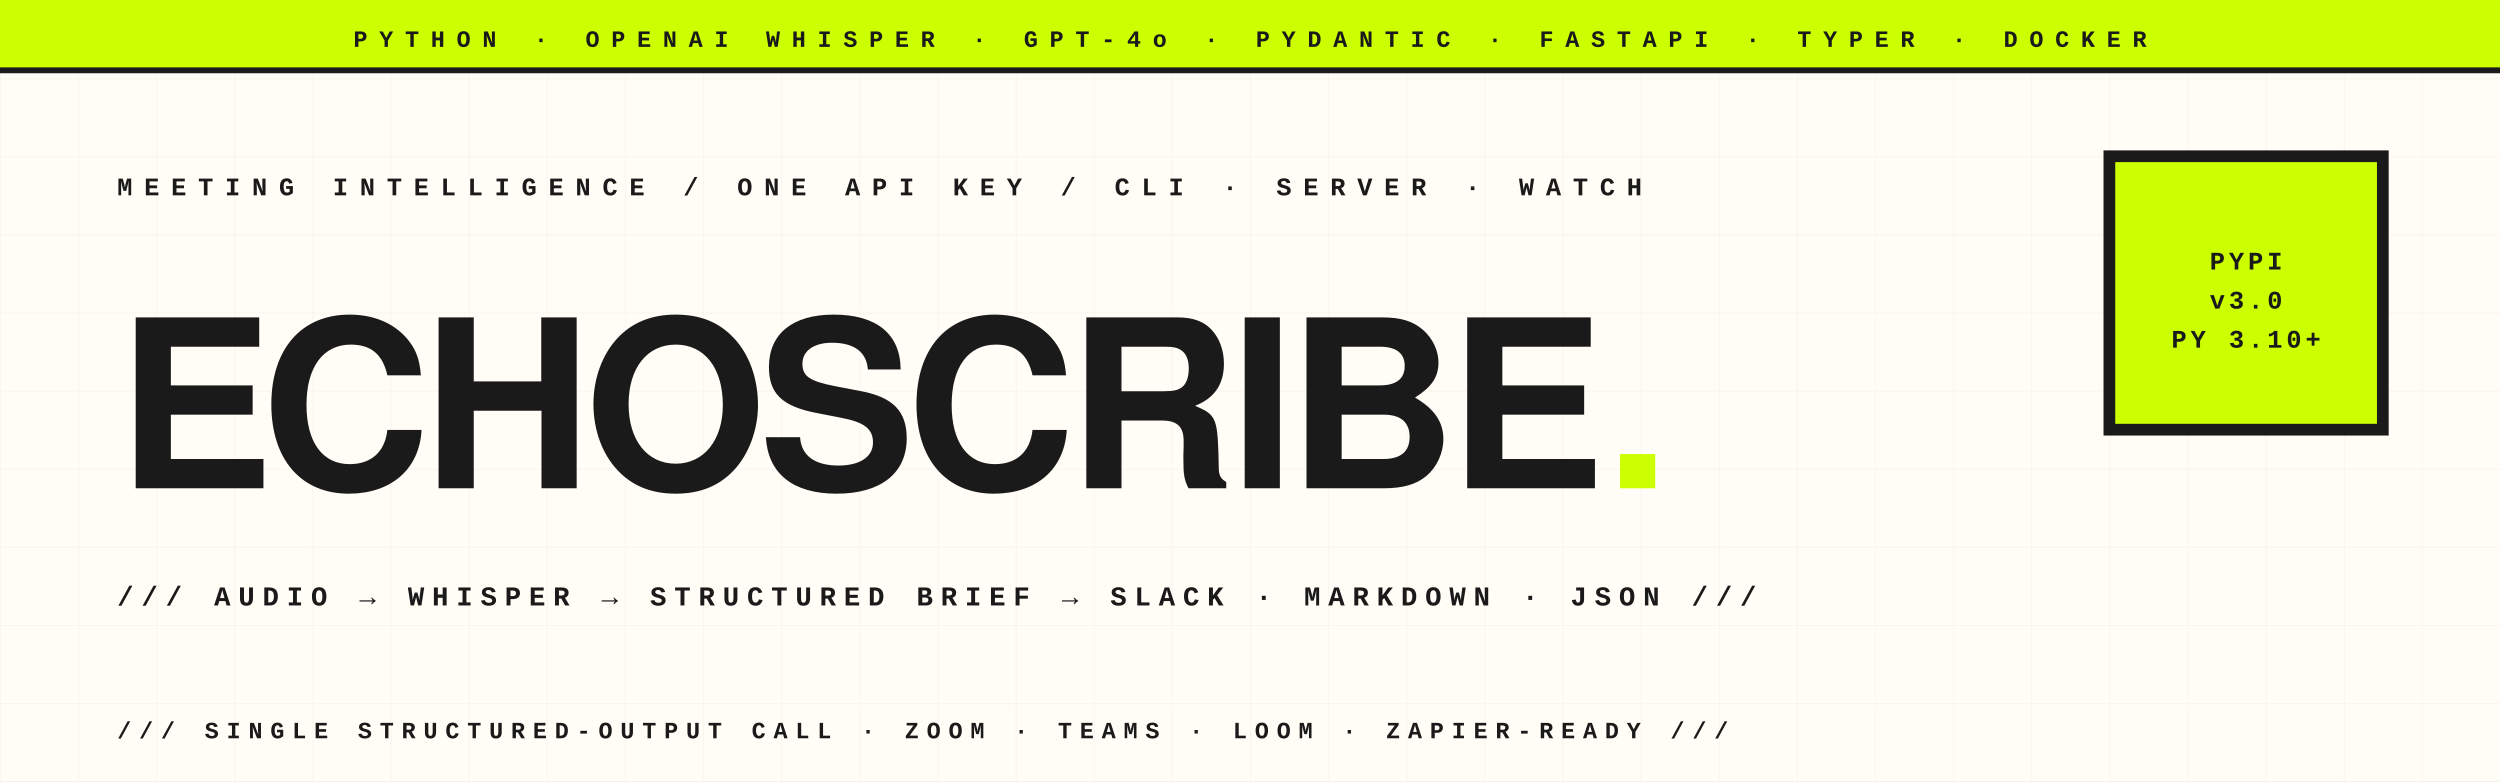
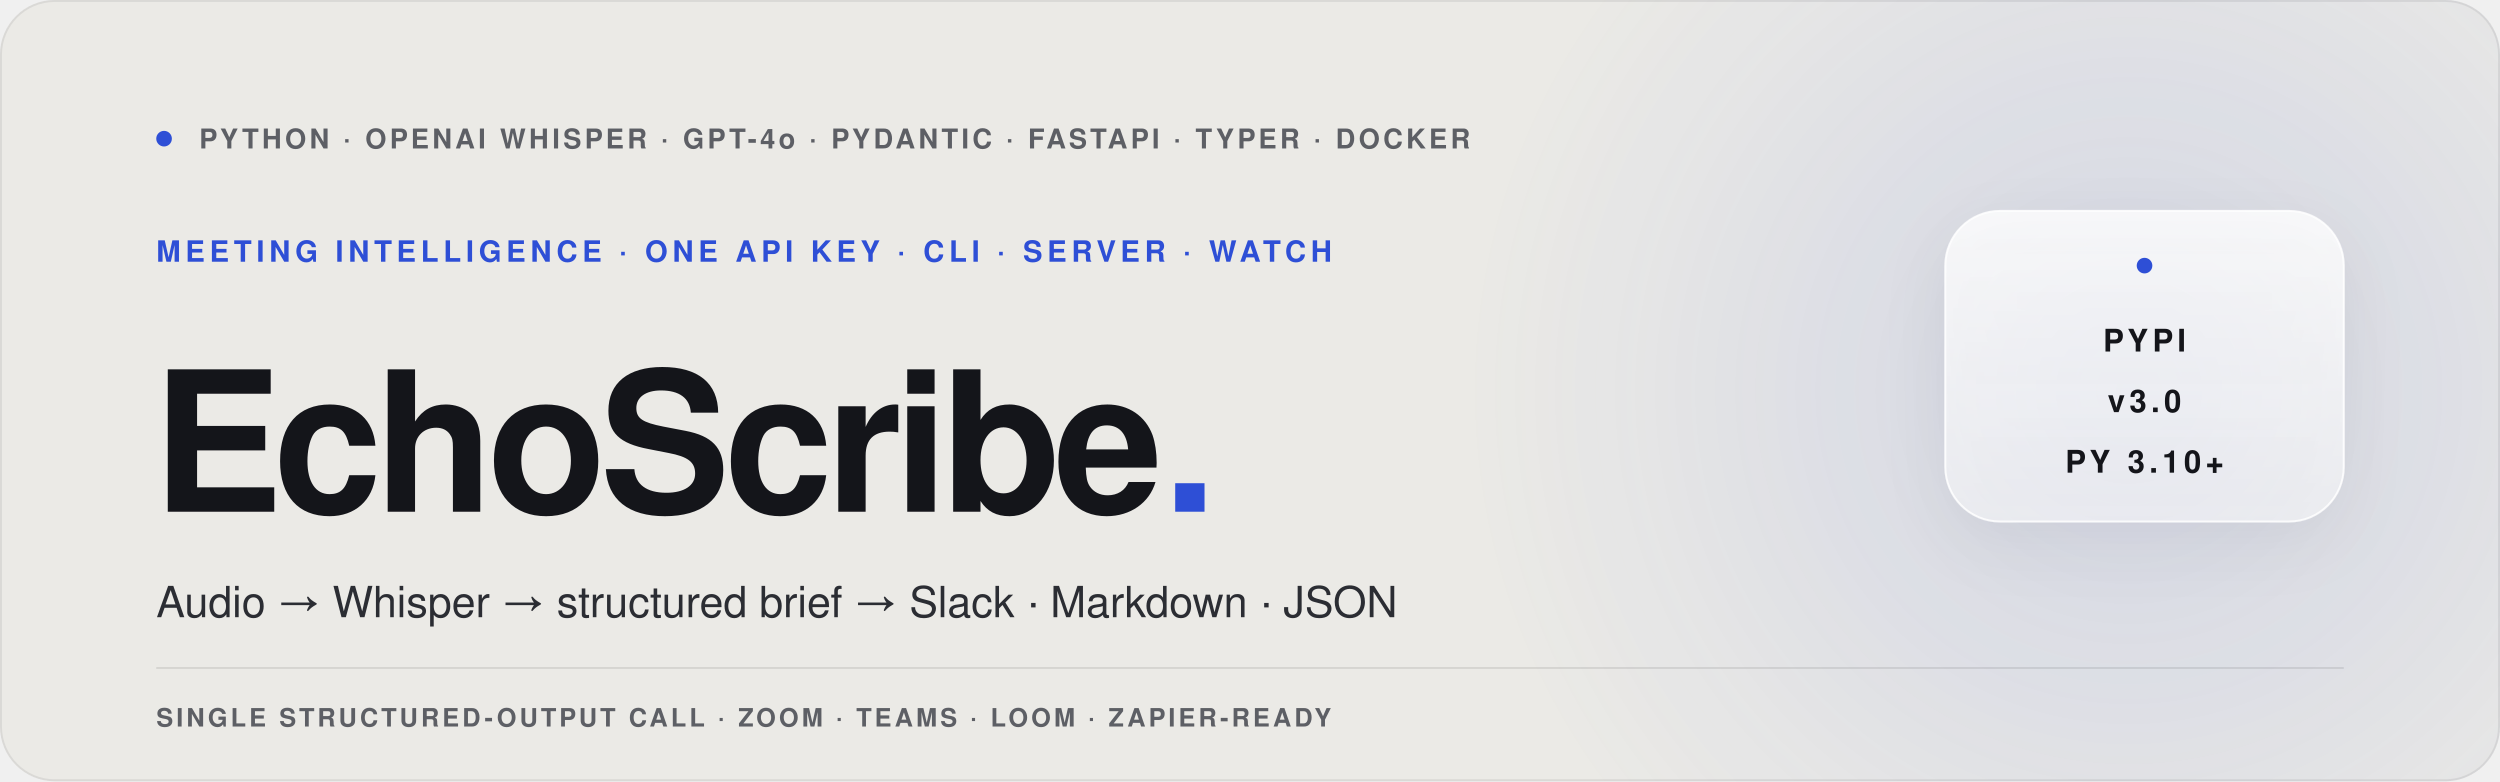
- <svg xmlns="http://www.w3.org/2000/svg" viewBox="0 0 1280 400" width="1280" height="400" role="img" aria-label="EchoScribe — meeting intelligence">
+ <svg xmlns="http://www.w3.org/2000/svg" viewBox="0 0 1280 400" width="1280" height="400" role="img" aria-label="EchoScribe: meeting intelligence">
  <defs>
-     <pattern id="grid" width="40" height="40" patternUnits="userSpaceOnUse">
-       <path d="M 40 0 L 0 0 0 40" fill="none" stroke="#1A1A1A" stroke-width="0.5" stroke-opacity="0.06" />
-     </pattern>
+     <radialGradient id="glow" gradientUnits="userSpaceOnUse" cx="1090" cy="200" r="340">
+       <stop offset="0" stop-color="#2E4FD6" stop-opacity=".13" />
+       <stop offset="1" stop-color="#2E4FD6" stop-opacity="0" />
+     </radialGradient>
+     <linearGradient id="card" x1="0" y1="0" x2="0" y2="1">
+       <stop offset="0" stop-color="#FFFFFF" stop-opacity=".78" />
+       <stop offset="1" stop-color="#FFFFFF" stop-opacity=".46" />
+     </linearGradient>
+     <filter id="lift" x="-30%" y="-30%" width="160%" height="170%">
+       <feDropShadow dx="0" dy="12" stdDeviation="16" flood-color="#14151A" flood-opacity=".10" />
+     </filter>
    <style>
-       .heading { font-family: 'Helvetica Neue', 'Arial Black', Helvetica, Arial, sans-serif; font-weight: 900; }
-       .mono    { font-family: ui-monospace, 'SF Mono', Menlo, Consolas, 'Courier New', monospace; font-weight: 700; }
+       text { font-family: Satoshi,'Helvetica Neue',Helvetica,Arial,'Liberation Sans',sans-serif; }
    </style>
  </defs>
-   <rect width="1280" height="400" fill="#FFFDF5" />
-   <rect width="1280" height="400" fill="url(#grid)" />
-   <rect x="0" y="0" width="1280" height="36" fill="#CCFF00" />
-   <line x1="0" y1="36" x2="1280" y2="36" stroke="#1A1A1A" stroke-width="3" />
-   <text class="mono" x="640" y="24" text-anchor="middle" font-size="12" fill="#1A1A1A" letter-spacing="6">PYTHON · OPENAI WHISPER · GPT-4o · PYDANTIC · FASTAPI · TYPER · DOCKER</text>
-   <text class="mono" x="60" y="100" font-size="13" fill="#1A1A1A" letter-spacing="6">MEETING INTELLIGENCE / ONE API KEY / CLI · SERVER · WATCH</text>
-   <text class="heading" x="60" y="250" font-size="120" fill="#1A1A1A" letter-spacing="-4" textLength="1000" lengthAdjust="spacingAndGlyphs">ECHOSCRIBE<tspan fill="#CCFF00">.</tspan>
+   <rect width="1280" height="400" rx="28" fill="#EBEAE6" />
+   <rect width="1280" height="400" rx="28" fill="url(#glow)" />
+   <rect x="0.5" y="0.5" width="1279" height="399" rx="27.5" fill="none" stroke="#14151A" stroke-opacity=".08" />
+   <circle cx="84" cy="71" r="4" fill="#2E4FD6" />
+   <text x="102" y="76" font-size="14" font-weight="600" letter-spacing="1.68" fill="#5D5F65">PYTHON · OPENAI WHISPER · GPT-4o · PYDANTIC · FASTAPI · TYPER · DOCKER</text>
+   <text x="80" y="134" font-size="15" font-weight="700" letter-spacing="2.40" fill="#2E4FD6">MEETING INTELLIGENCE · ONE API KEY · CLI · SERVER · WATCH</text>
+   <text x="78" y="262" font-size="100.0" font-weight="700" letter-spacing="-3.50" fill="#14151A">EchoScribe<tspan fill="#2E4FD6">.</tspan>
  </text>
-   <text class="mono" x="60" y="310" font-size="14" fill="#1A1A1A" letter-spacing="4">/// AUDIO → WHISPER → STRUCTURED BRIEF → SLACK · MARKDOWN · JSON ///</text>
-   <rect x="1080" y="80" width="140" height="140" fill="#CCFF00" stroke="#1A1A1A" stroke-width="6" />
-   <text class="mono" x="1150" y="138" text-anchor="middle" font-size="13" fill="#1A1A1A" letter-spacing="2">PYPI</text>
-   <text class="mono" x="1150" y="158" text-anchor="middle" font-size="13" fill="#1A1A1A" letter-spacing="2">v3.0</text>
-   <text class="mono" x="1150" y="178" text-anchor="middle" font-size="13" fill="#1A1A1A" letter-spacing="2">PY 3.10+</text>
-   <text class="mono" x="60" y="378" font-size="12" fill="#1A1A1A" letter-spacing="4">/// SINGLE STRUCTURED-OUTPUT CALL · ZOOM · TEAMS · LOOM · ZAPIER-READY ///</text>
+   <text x="80" y="316" font-size="22" font-weight="500" fill="#2B2D33">Audio → Whisper → structured brief → Slack · Markdown · JSON</text>
+   <line x1="80" y1="342" x2="1200" y2="342" stroke="#14151A" stroke-opacity=".10" />
+   <text x="80" y="372" font-size="13" font-weight="600" letter-spacing="1.56" fill="#5D5F65">SINGLE STRUCTURED-OUTPUT CALL · ZOOM · TEAMS · LOOM · ZAPIER-READY</text>
+   <g filter="url(#lift)">
+     <rect x="996" y="108" width="204" height="159" rx="28" fill="url(#card)" stroke="#FFFFFF" stroke-opacity=".85" />
+   </g>
+   <circle cx="1098" cy="136" r="4" fill="#2E4FD6" />
+   <text x="1098" y="180" text-anchor="middle" font-size="16" font-weight="700" letter-spacing="2.2" fill="#14151A">PYPI</text>
+   <text x="1098" y="211" text-anchor="middle" font-size="16" font-weight="700" letter-spacing="2.2" fill="#14151A">v3.0</text>
+   <text x="1098" y="242" text-anchor="middle" font-size="16" font-weight="700" letter-spacing="2.2" fill="#14151A">PY 3.10+</text>
</svg>
